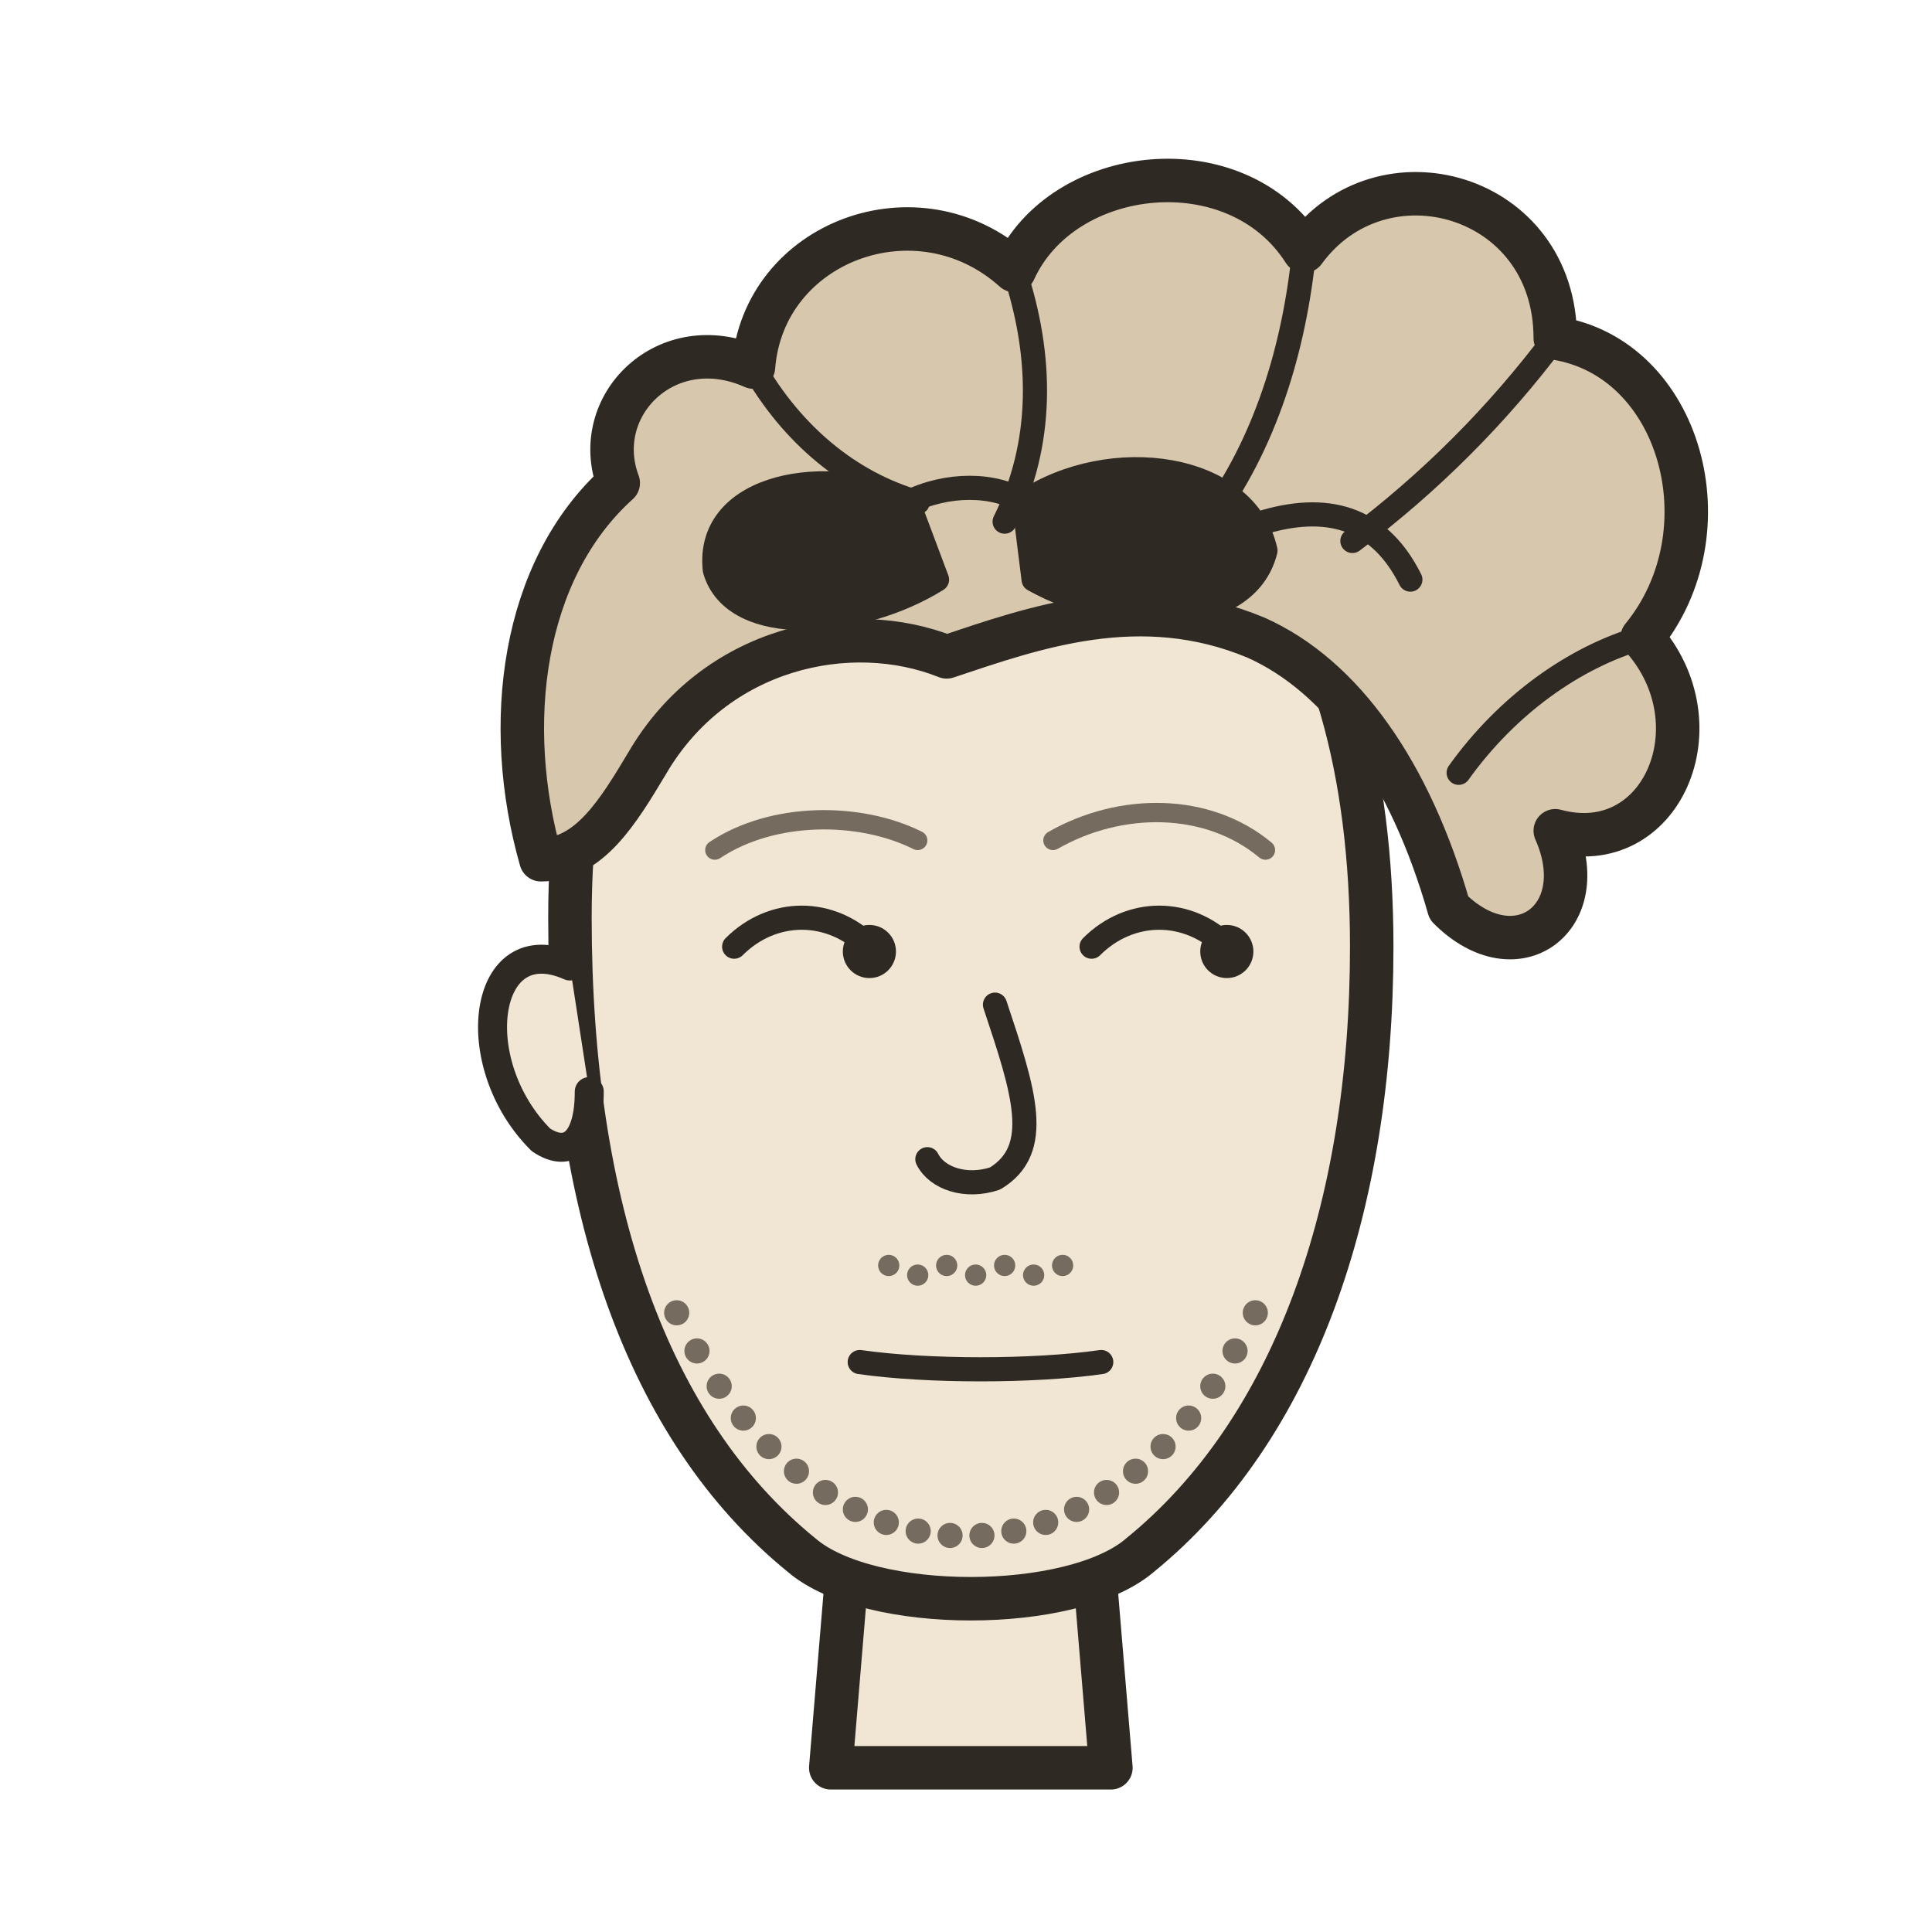
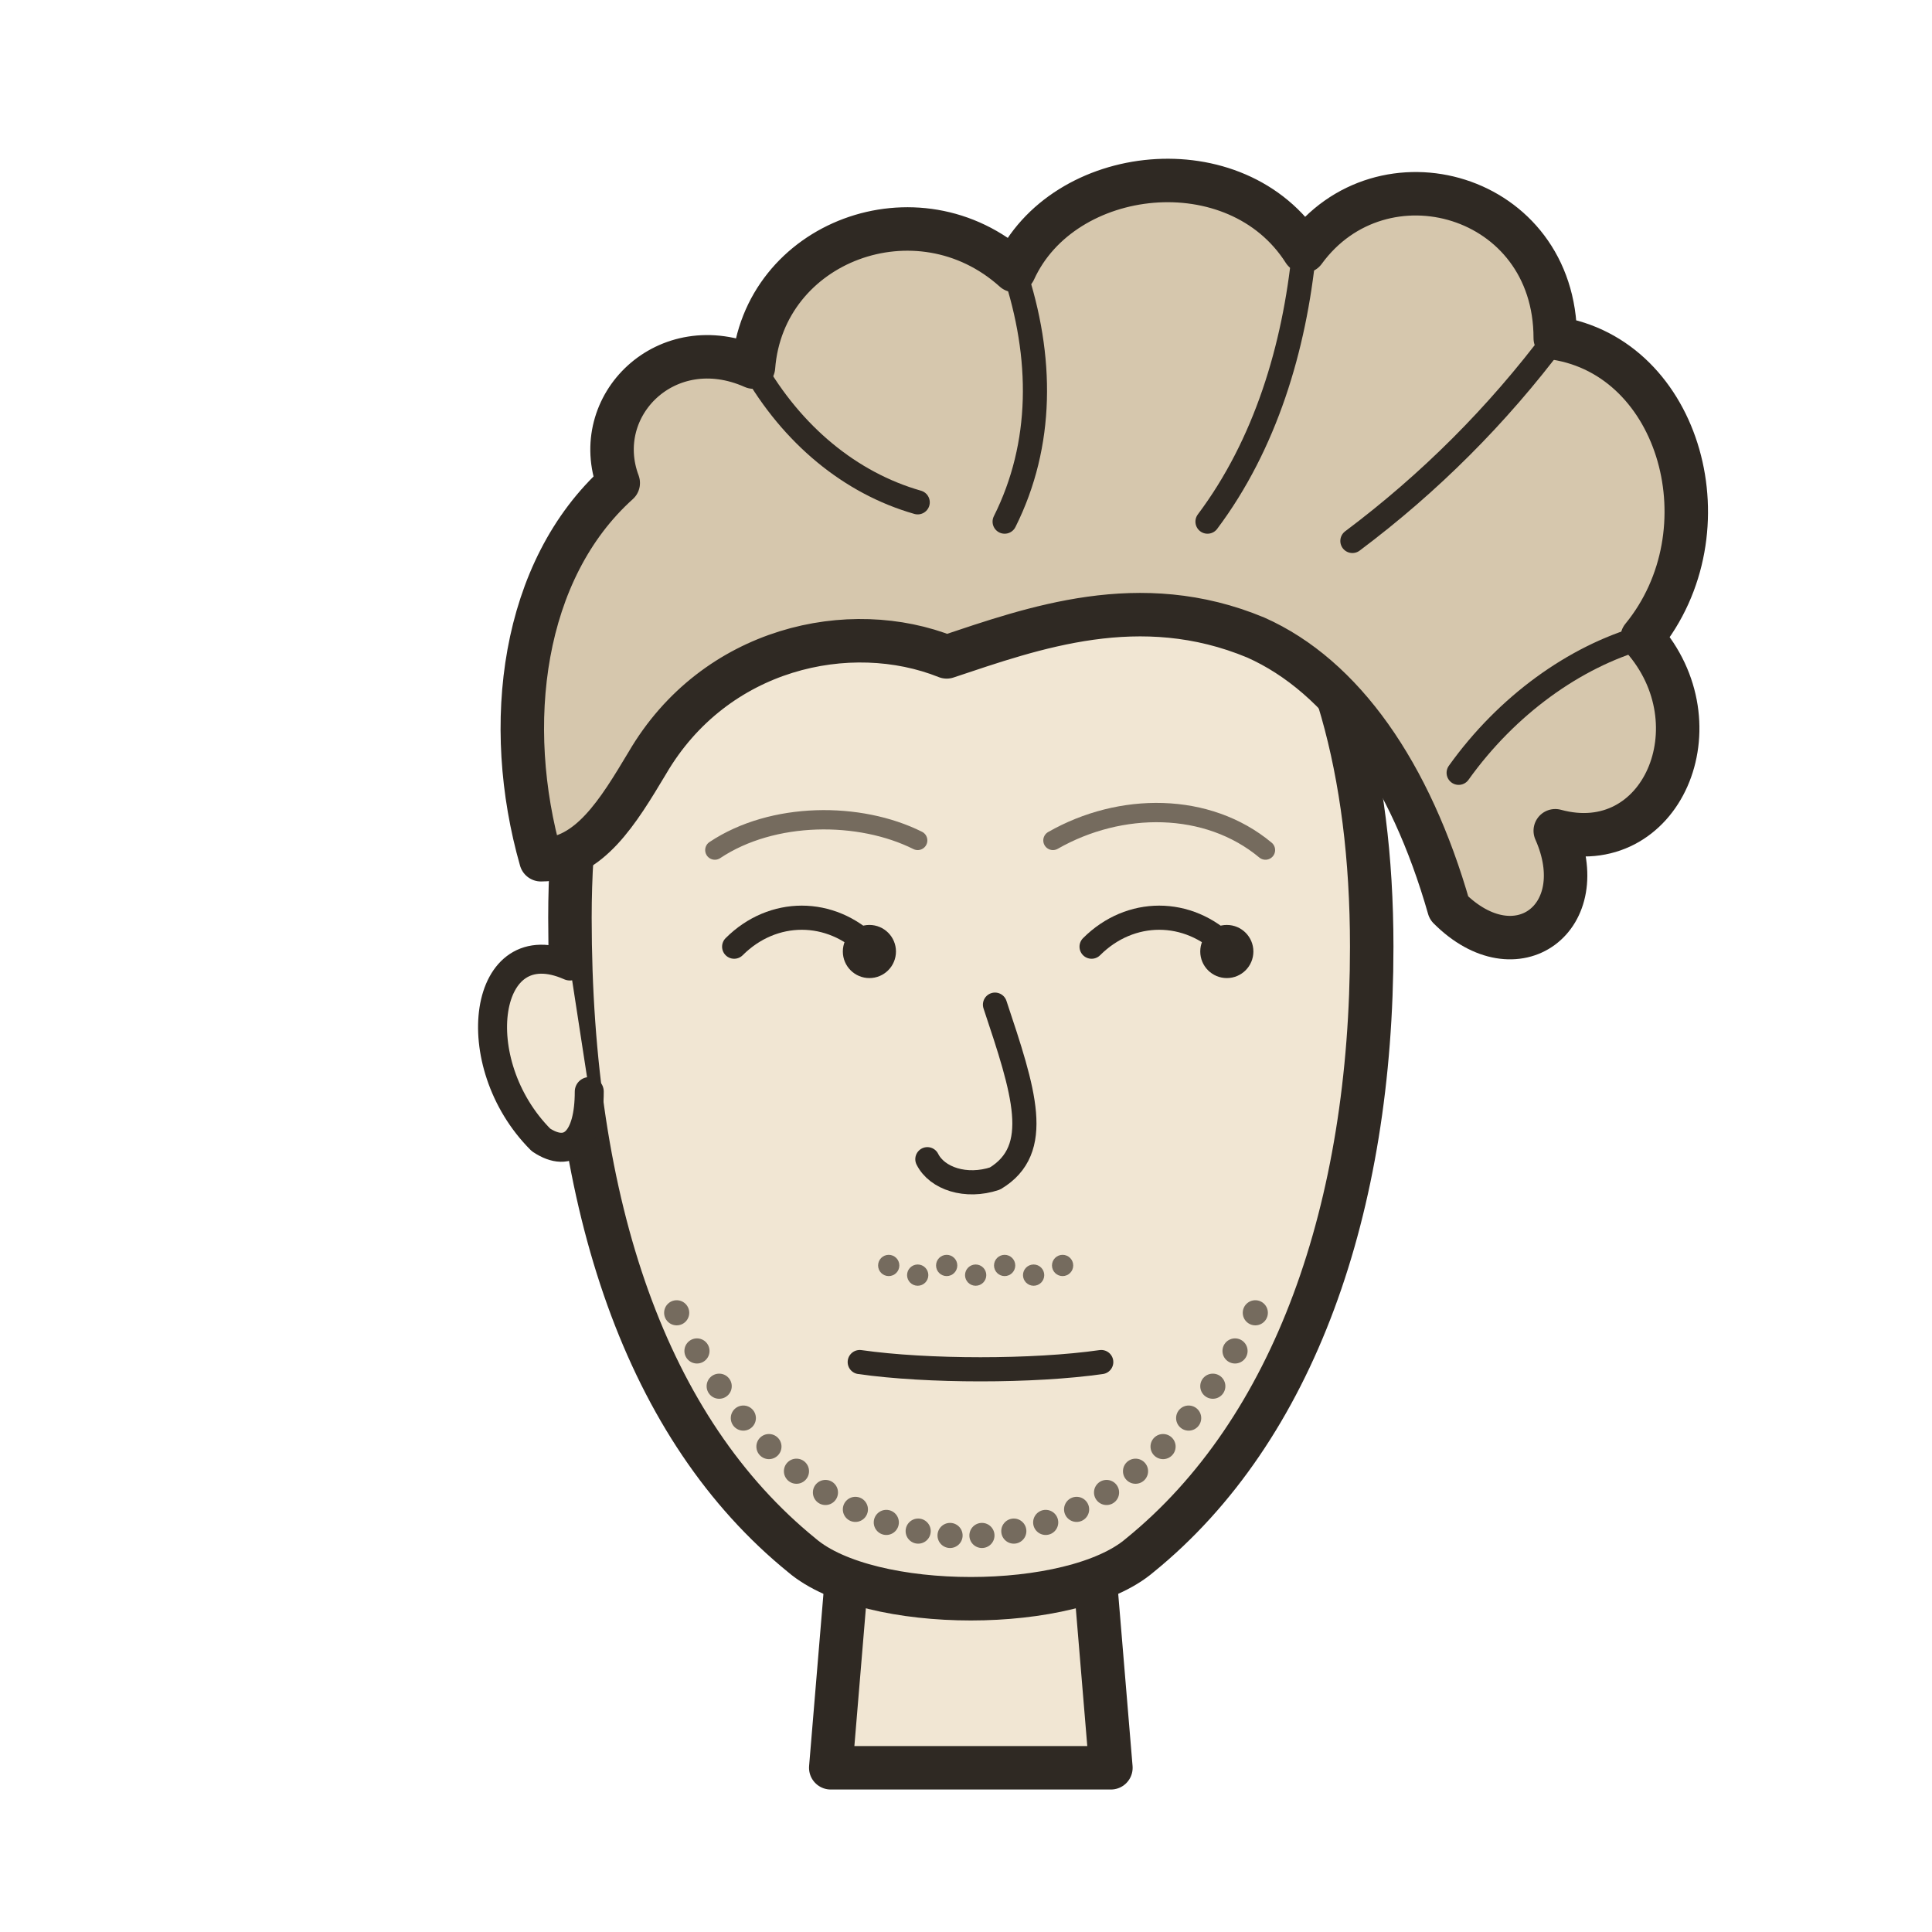
<svg xmlns="http://www.w3.org/2000/svg" width="400" height="400" viewBox="0 0 400 400">
  <path d="M 176 318 L 172 366 L 230 366 L 226 318 Z" fill="#f1e6d3" stroke="#2f2923" stroke-width="9" stroke-linecap="round" stroke-linejoin="round" />
  <path d="M 118 190 C 118 120, 152 84, 200 84 C 250 84, 284 122, 284 196 C 284 250, 268 296, 236 322 C 222 334, 180 334, 166 322 C 134 296, 118 250, 118 190 Z" fill="#f1e6d3" stroke="#2f2923" stroke-width="9" stroke-linecap="round" stroke-linejoin="round" />
  <path d="M 118 200 C 100 192, 96 220, 112 236 C 118 240, 122 236, 122 226" fill="#f1e6d3" stroke="#2f2923" stroke-width="6" stroke-linecap="round" stroke-linejoin="round" />
  <circle cx="259.9" cy="271.8" r="2.6" fill="#756b5e" stroke="none" stroke-width="0" />
  <circle cx="255.7" cy="279.7" r="2.6" fill="#756b5e" stroke="none" stroke-width="0" />
  <circle cx="251.1" cy="287.0" r="2.6" fill="#756b5e" stroke="none" stroke-width="0" />
  <circle cx="246.1" cy="293.6" r="2.6" fill="#756b5e" stroke="none" stroke-width="0" />
  <circle cx="240.8" cy="299.5" r="2.6" fill="#756b5e" stroke="none" stroke-width="0" />
  <circle cx="235.1" cy="304.6" r="2.6" fill="#756b5e" stroke="none" stroke-width="0" />
  <circle cx="229.1" cy="309.0" r="2.6" fill="#756b5e" stroke="none" stroke-width="0" />
  <circle cx="222.9" cy="312.5" r="2.6" fill="#756b5e" stroke="none" stroke-width="0" />
  <circle cx="216.5" cy="315.2" r="2.6" fill="#756b5e" stroke="none" stroke-width="0" />
  <circle cx="209.9" cy="317.0" r="2.6" fill="#756b5e" stroke="none" stroke-width="0" />
  <circle cx="203.3" cy="317.9" r="2.6" fill="#756b5e" stroke="none" stroke-width="0" />
  <circle cx="196.7" cy="317.9" r="2.6" fill="#756b5e" stroke="none" stroke-width="0" />
  <circle cx="190.1" cy="317.0" r="2.6" fill="#756b5e" stroke="none" stroke-width="0" />
  <circle cx="183.5" cy="315.2" r="2.6" fill="#756b5e" stroke="none" stroke-width="0" />
  <circle cx="177.1" cy="312.5" r="2.6" fill="#756b5e" stroke="none" stroke-width="0" />
  <circle cx="170.9" cy="309.0" r="2.6" fill="#756b5e" stroke="none" stroke-width="0" />
  <circle cx="164.9" cy="304.6" r="2.6" fill="#756b5e" stroke="none" stroke-width="0" />
  <circle cx="159.2" cy="299.5" r="2.6" fill="#756b5e" stroke="none" stroke-width="0" />
  <circle cx="153.9" cy="293.6" r="2.6" fill="#756b5e" stroke="none" stroke-width="0" />
  <circle cx="148.9" cy="287.0" r="2.6" fill="#756b5e" stroke="none" stroke-width="0" />
  <circle cx="144.3" cy="279.7" r="2.6" fill="#756b5e" stroke="none" stroke-width="0" />
  <circle cx="140.1" cy="271.8" r="2.6" fill="#756b5e" stroke="none" stroke-width="0" />
  <circle cx="184" cy="262" r="2.2" fill="#756b5e" stroke="none" stroke-width="0" />
  <circle cx="190" cy="264" r="2.2" fill="#756b5e" stroke="none" stroke-width="0" />
  <circle cx="196" cy="262" r="2.2" fill="#756b5e" stroke="none" stroke-width="0" />
  <circle cx="202" cy="264" r="2.2" fill="#756b5e" stroke="none" stroke-width="0" />
  <circle cx="208" cy="262" r="2.2" fill="#756b5e" stroke="none" stroke-width="0" />
  <circle cx="214" cy="264" r="2.2" fill="#756b5e" stroke="none" stroke-width="0" />
  <circle cx="220" cy="262" r="2.2" fill="#756b5e" stroke="none" stroke-width="0" />
  <path d="M 112 178 C 104 150, 108 118, 128 100 C 122 84, 138 68, 156 76 C 158 50, 190 38, 210 56 C 220 34, 256 30, 270 52 C 286 30, 322 40, 322 70 C 348 74, 358 110, 340 132 C 356 150, 344 178, 322 172 C 330 190, 314 202, 300 188 C 292 160, 278 140, 260 132 C 236 122, 214 130, 196 136 C 176 128, 148 134, 134 158 C 128 168, 122 178, 112 178 Z" fill="#d6c7ad" stroke="#2f2923" stroke-width="9" stroke-linecap="round" stroke-linejoin="round" />
  <path d="M 156 76 C 164 90, 176 100, 190 104" fill="none" stroke="#2f2923" stroke-width="5" stroke-linecap="round" stroke-linejoin="round" />
  <path d="M 210 56 C 216 74, 216 92, 208 108" fill="none" stroke="#2f2923" stroke-width="5" stroke-linecap="round" stroke-linejoin="round" />
  <path d="M 270 52 C 268 72, 262 92, 250 108" fill="none" stroke="#2f2923" stroke-width="5" stroke-linecap="round" stroke-linejoin="round" />
  <path d="M 322 70 C 310 86, 296 100, 280 112" fill="none" stroke="#2f2923" stroke-width="5" stroke-linecap="round" stroke-linejoin="round" />
  <path d="M 340 132 C 326 136, 312 146, 302 160" fill="none" stroke="#2f2923" stroke-width="5" stroke-linecap="round" stroke-linejoin="round" />
-   <path d="M 148 118 C 146 100, 172 96, 188 104 L 194 120 C 178 130, 152 132, 148 118 Z" fill="#2f2923" stroke="#2f2923" stroke-width="5" stroke-linecap="round" stroke-linejoin="round" />
-   <path d="M 212 104 C 230 92, 258 96, 262 114 C 258 130, 232 130, 214 120 Z" fill="#2f2923" stroke="#2f2923" stroke-width="5" stroke-linecap="round" stroke-linejoin="round" />
-   <path d="M 188 104 C 196 100, 206 100, 212 104" fill="none" stroke="#2f2923" stroke-width="5" stroke-linecap="round" stroke-linejoin="round" />
-   <path d="M 262 108 C 276 104, 286 108, 292 120" fill="none" stroke="#2f2923" stroke-width="5" stroke-linecap="round" stroke-linejoin="round" />
  <path d="M 148 176 C 160 168, 178 168, 190 174" fill="none" stroke="#756b5e" stroke-width="4" stroke-linecap="round" stroke-linejoin="round" />
  <path d="M 218 174 C 232 166, 250 166, 262 176" fill="none" stroke="#756b5e" stroke-width="4" stroke-linecap="round" stroke-linejoin="round" />
  <path d="M 152 196 C 160 188, 172 188, 180 196" fill="none" stroke="#2f2923" stroke-width="5" stroke-linecap="round" stroke-linejoin="round" />
  <circle cx="180" cy="197" r="5.5" fill="#2f2923" stroke="none" stroke-width="0" />
  <path d="M 226 196 C 234 188, 246 188, 254 196" fill="none" stroke="#2f2923" stroke-width="5" stroke-linecap="round" stroke-linejoin="round" />
  <circle cx="254" cy="197" r="5.5" fill="#2f2923" stroke="none" stroke-width="0" />
  <path d="M 206 208 C 212 226, 216 238, 206 244 C 200 246, 194 244, 192 240" fill="none" stroke="#2f2923" stroke-width="5" stroke-linecap="round" stroke-linejoin="round" />
  <path d="M 178 282 C 192 284, 214 284, 228 282" fill="none" stroke="#2f2923" stroke-width="5" stroke-linecap="round" stroke-linejoin="round" />
</svg>
